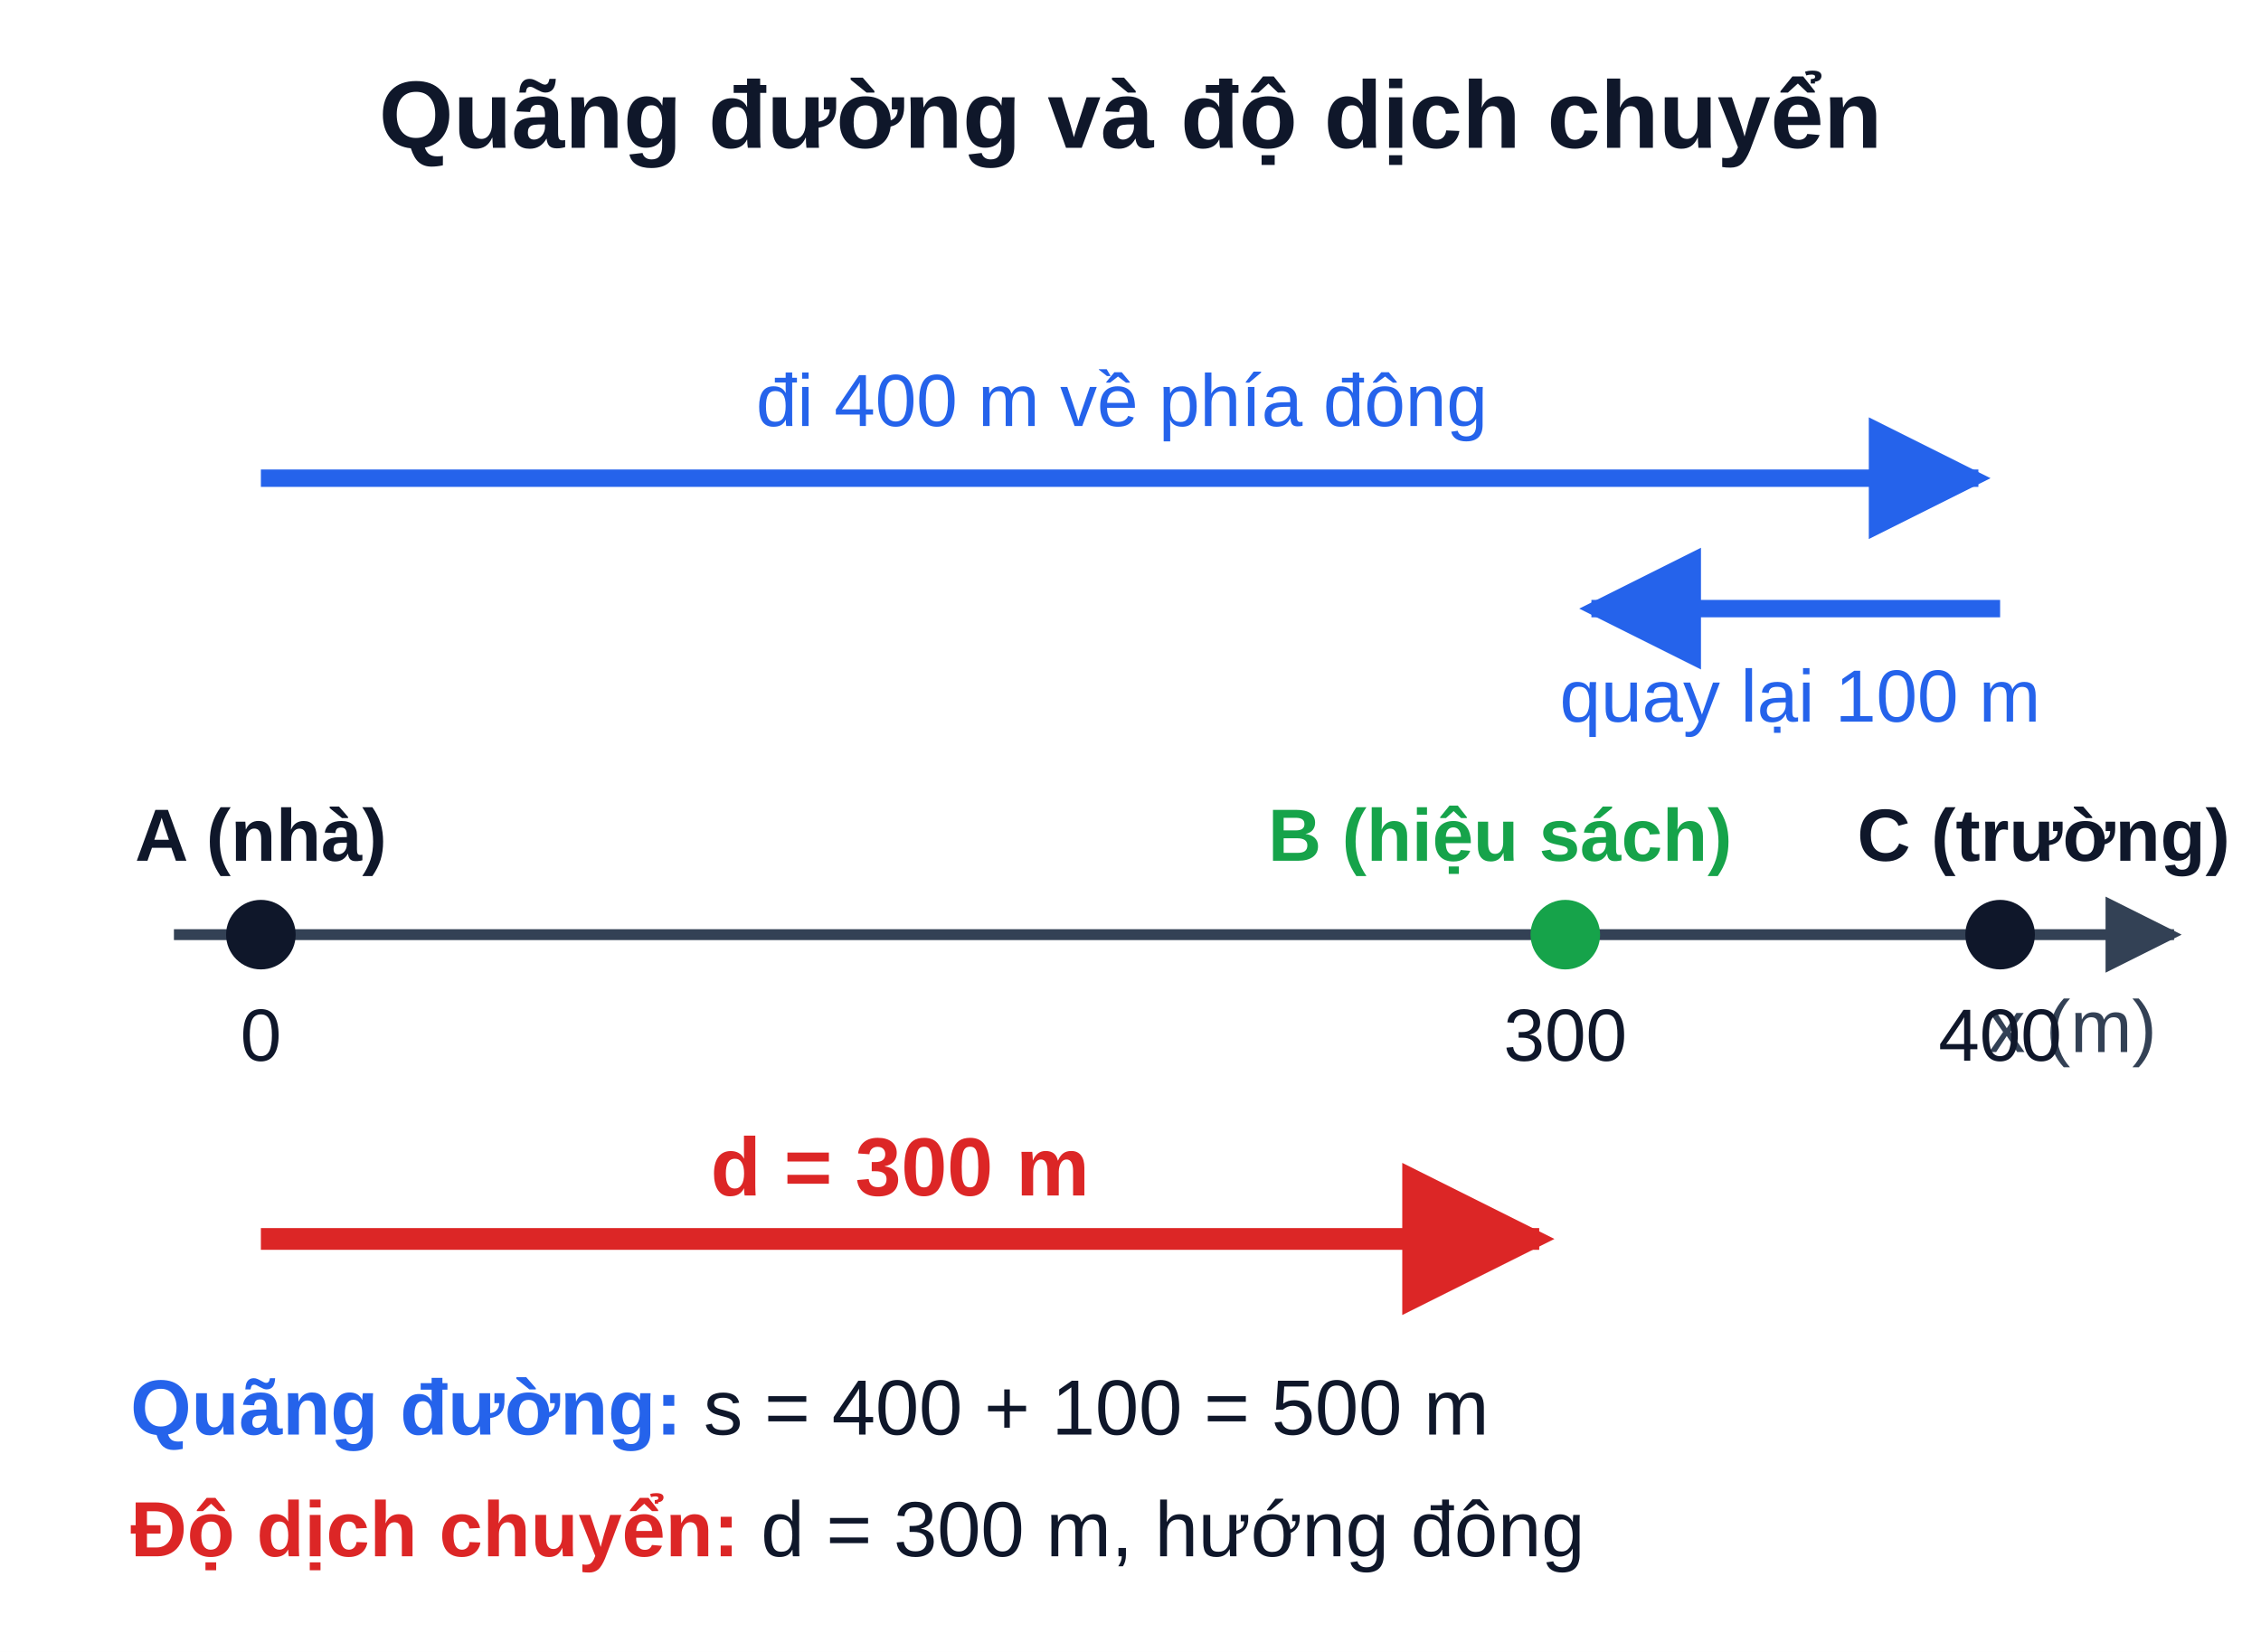
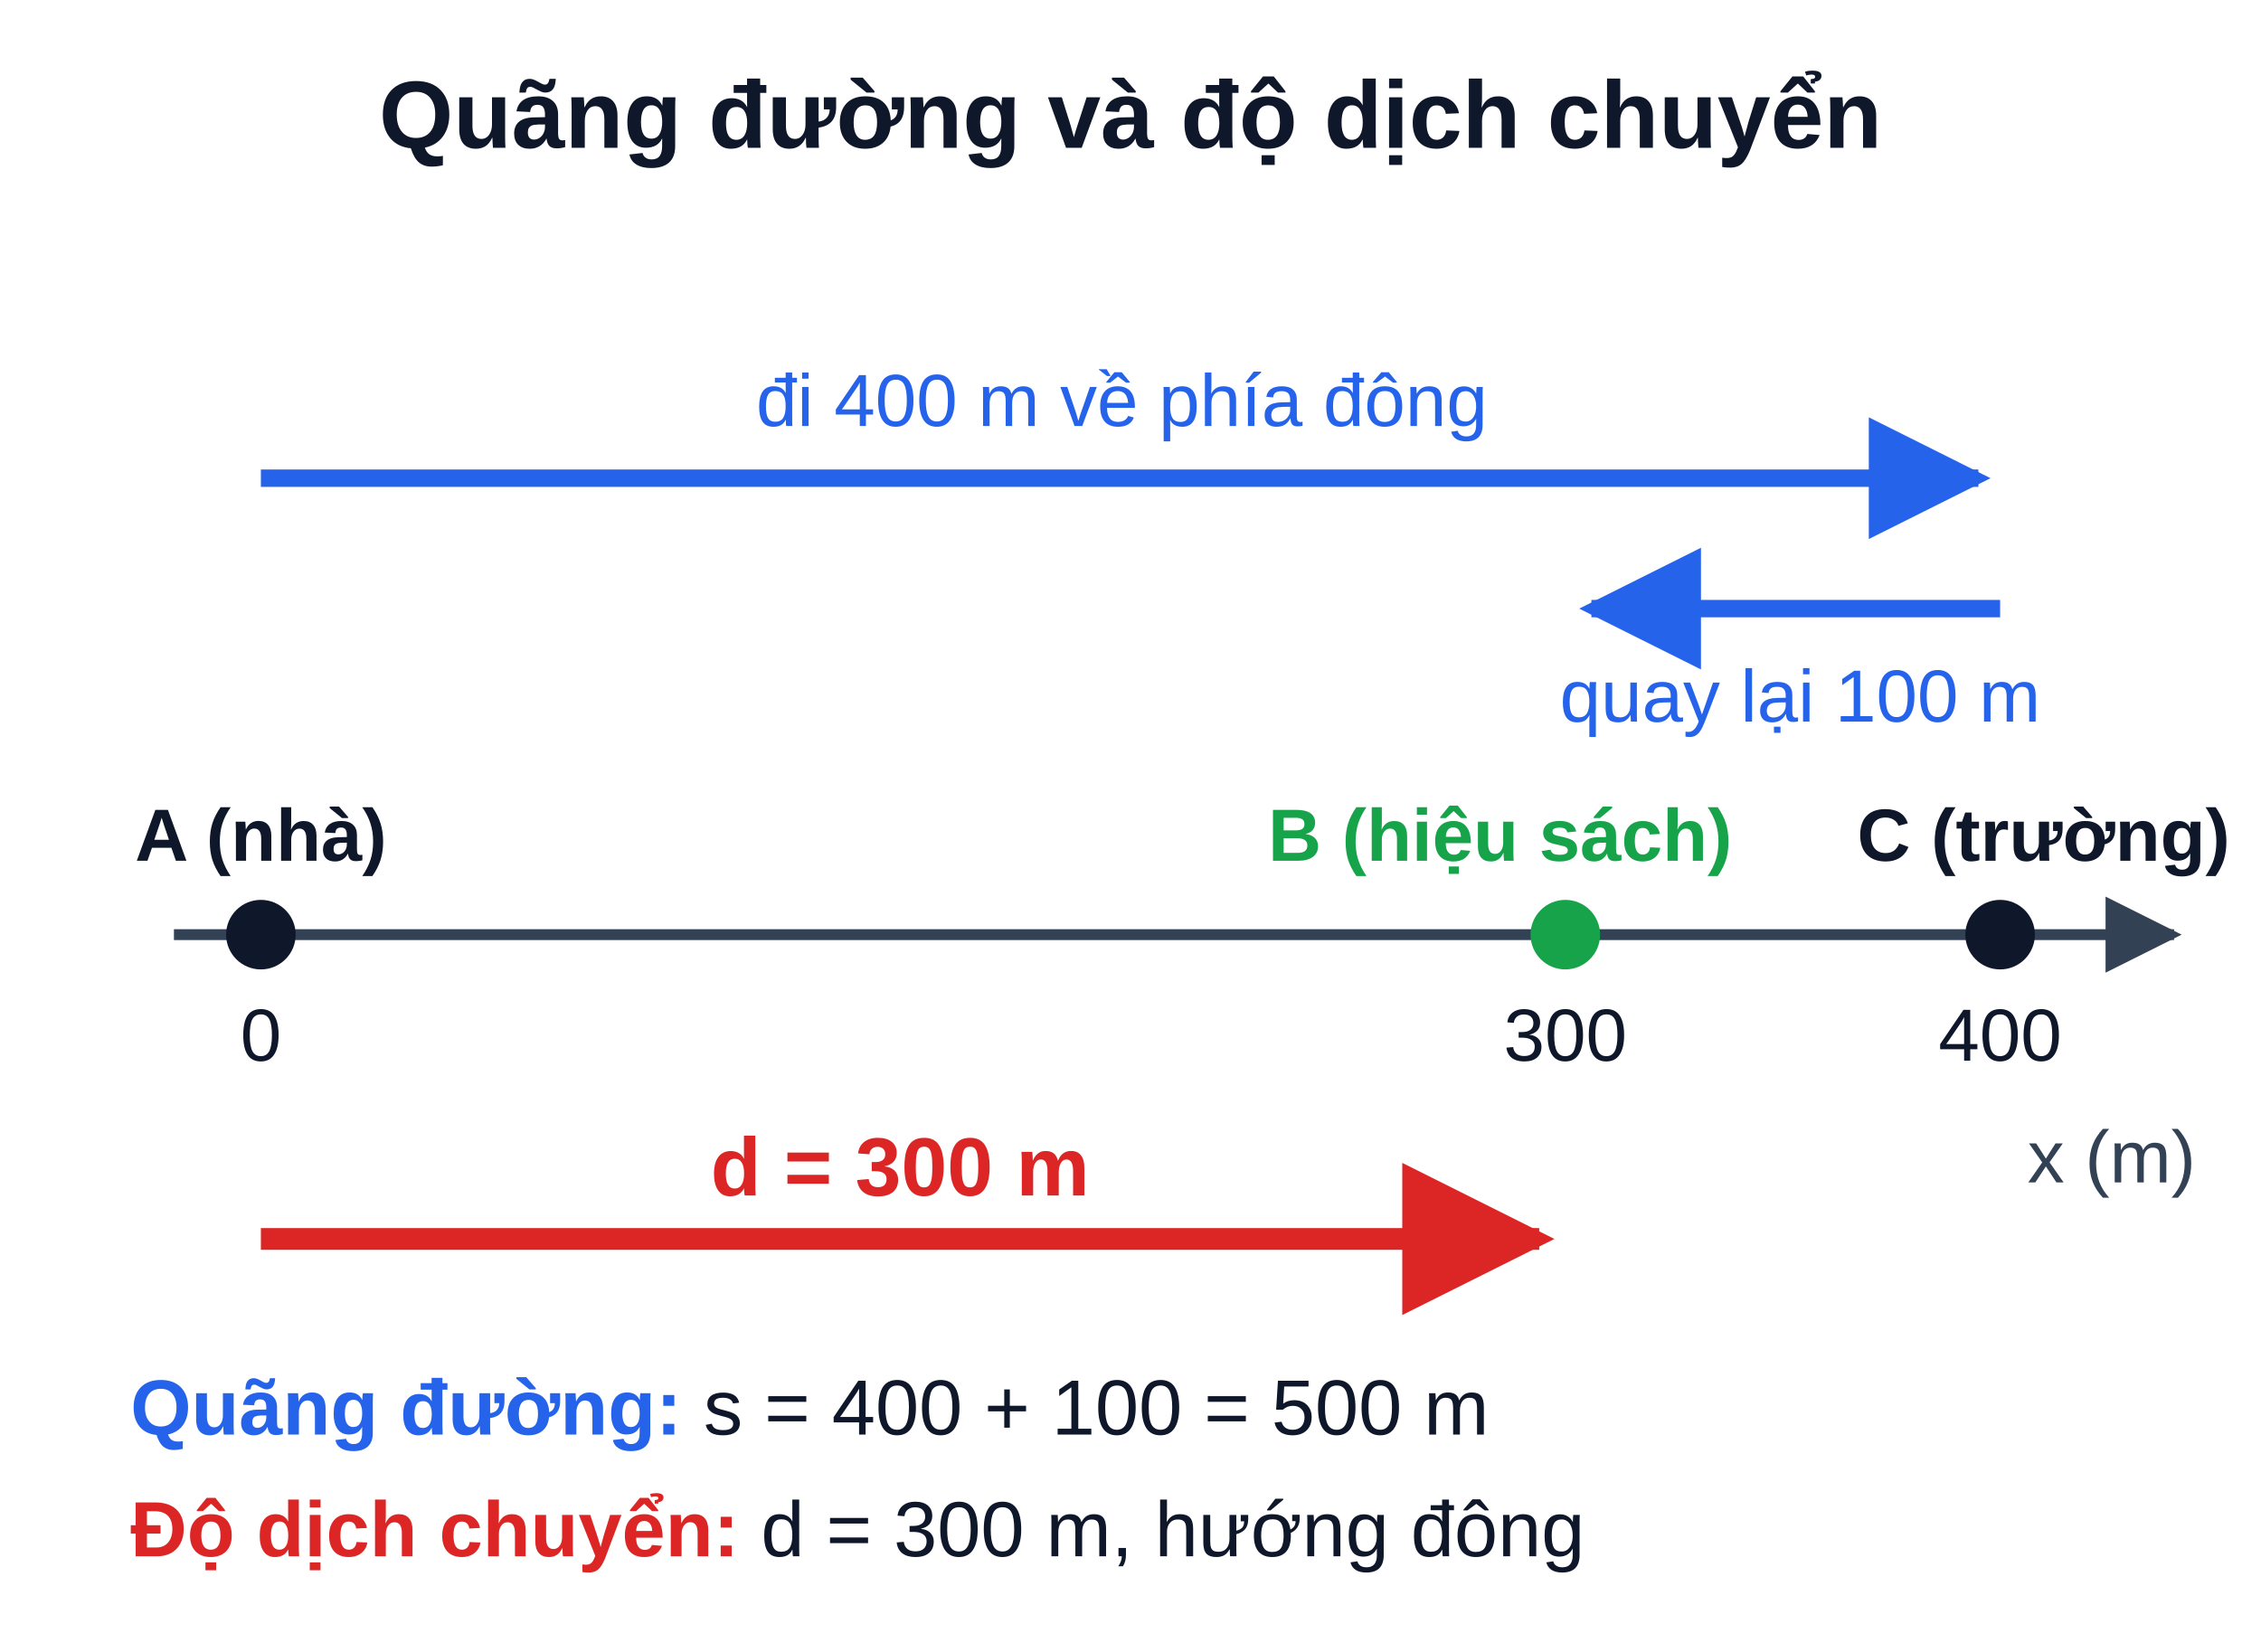
<svg xmlns="http://www.w3.org/2000/svg" viewBox="0 0 520 380" font-family="Segoe UI, Arial, sans-serif">
  <rect width="520" height="380" fill="#ffffff" />
  <defs>
    <marker id="b" viewBox="0 0 10 10" refX="9" refY="5" markerWidth="7" markerHeight="7" orient="auto">
      <path d="M0,0 L10,5 L0,10 z" fill="#2563eb" />
    </marker>
    <marker id="r" viewBox="0 0 10 10" refX="9" refY="5" markerWidth="7" markerHeight="7" orient="auto">
      <path d="M0,0 L10,5 L0,10 z" fill="#dc2626" />
    </marker>
    <marker id="k" viewBox="0 0 10 10" refX="9" refY="5" markerWidth="7" markerHeight="7" orient="auto">
      <path d="M0,0 L10,5 L0,10 z" fill="#334155" />
    </marker>
  </defs>
  <text x="260" y="34" text-anchor="middle" font-size="22" font-weight="700" fill="#0f172a">Quãng đường và độ dịch chuyển</text>
  <path d="M60,110 L455,110" fill="none" stroke="#2563eb" stroke-width="4" marker-end="url(#b)" />
  <path d="M460,140 L366,140" fill="none" stroke="#2563eb" stroke-width="4" marker-end="url(#b)" />
  <text x="258" y="98" text-anchor="middle" font-size="17" fill="#2563eb">đi 400 m về phía đông</text>
  <text x="414" y="166" text-anchor="middle" font-size="17" fill="#2563eb">quay lại 100 m</text>
  <line x1="40" y1="215" x2="500" y2="215" stroke="#334155" stroke-width="2.5" marker-end="url(#k)" />
-   <text x="496" y="242" text-anchor="end" font-size="17" fill="#334155">x (m)</text>
+   <text x="505" y="272" text-anchor="end" font-size="17" fill="#334155">x (m)</text>
  <g fill="#0f172a" font-size="17" text-anchor="middle">
    <circle cx="60" cy="215" r="8" fill="#0f172a" />
    <text x="60" y="244">0</text>
    <text x="60" y="198" font-weight="700">A (nhà)</text>
    <circle cx="360" cy="215" r="8" fill="#16a34a" />
    <text x="360" y="244">300</text>
    <text x="345" y="198" font-weight="700" fill="#16a34a">B (hiệu sách)</text>
    <circle cx="460" cy="215" r="8" fill="#0f172a" />
    <text x="460" y="244">400</text>
    <text x="470" y="198" font-weight="700">C (trường)</text>
  </g>
  <line x1="60" y1="285" x2="354" y2="285" stroke="#dc2626" stroke-width="5" marker-end="url(#r)" />
  <text x="207" y="275" text-anchor="middle" font-size="19" font-weight="700" fill="#dc2626">d = 300 m</text>
  <g font-size="18" fill="#0f172a">
    <text x="30" y="330">
      <tspan fill="#2563eb" font-weight="700">Quãng đường:</tspan> s = 400 + 100 = 500 m</text>
    <text x="30" y="358">
      <tspan fill="#dc2626" font-weight="700">Độ dịch chuyển:</tspan> d = 300 m, hướng đông</text>
  </g>
</svg>
